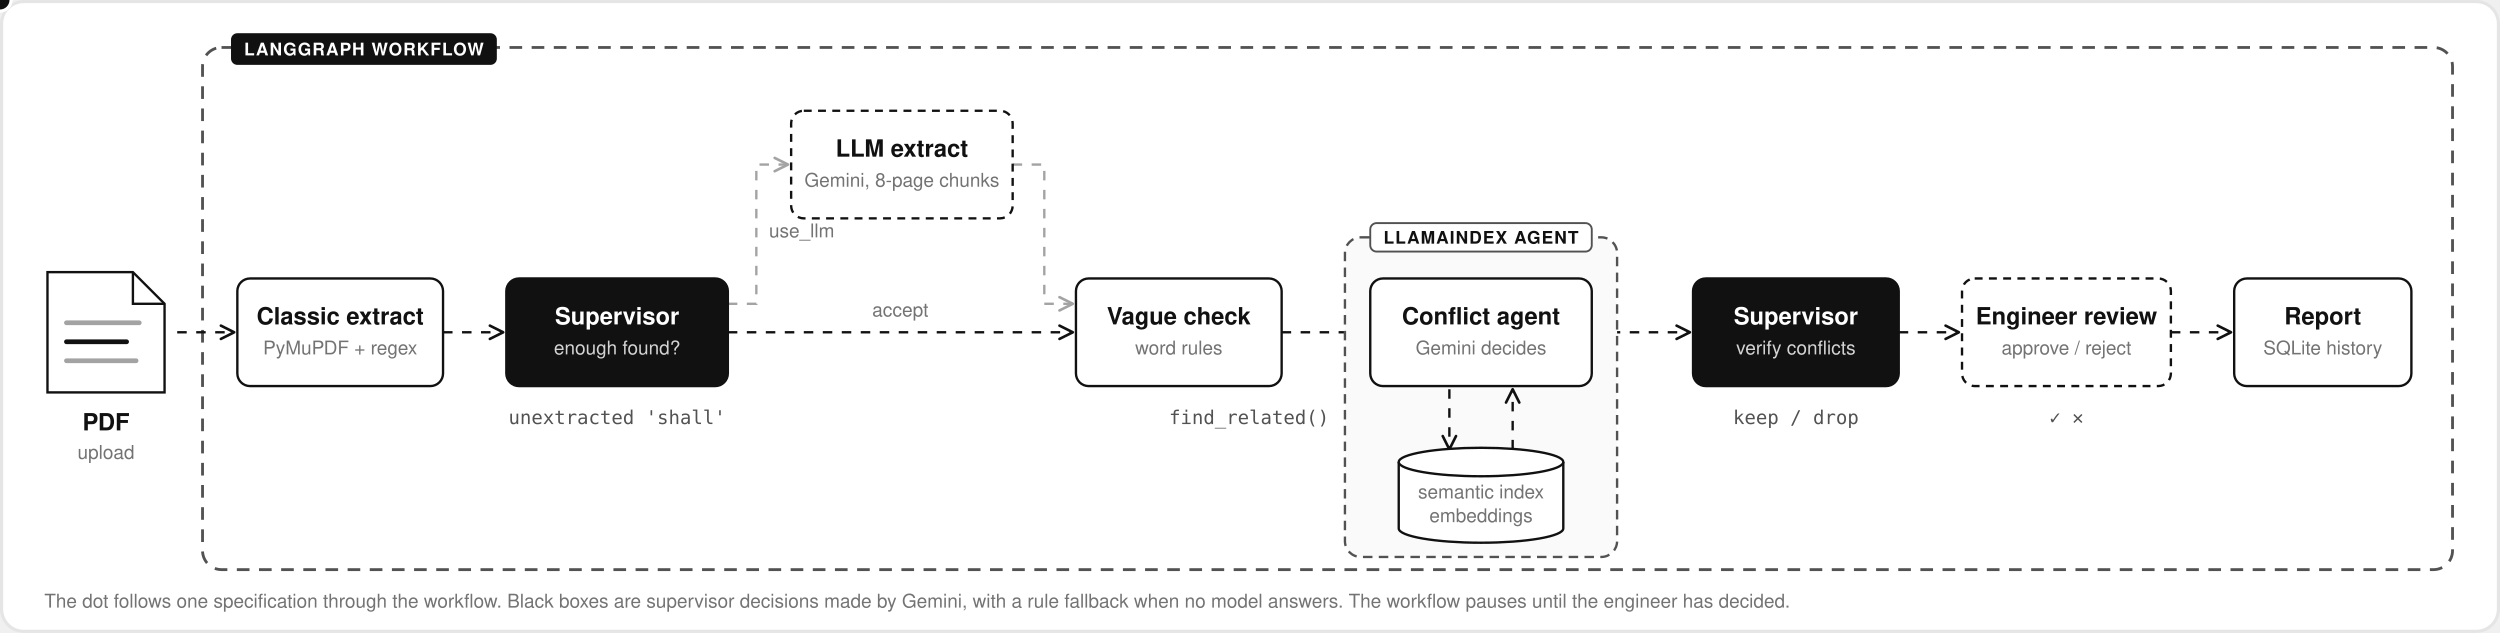
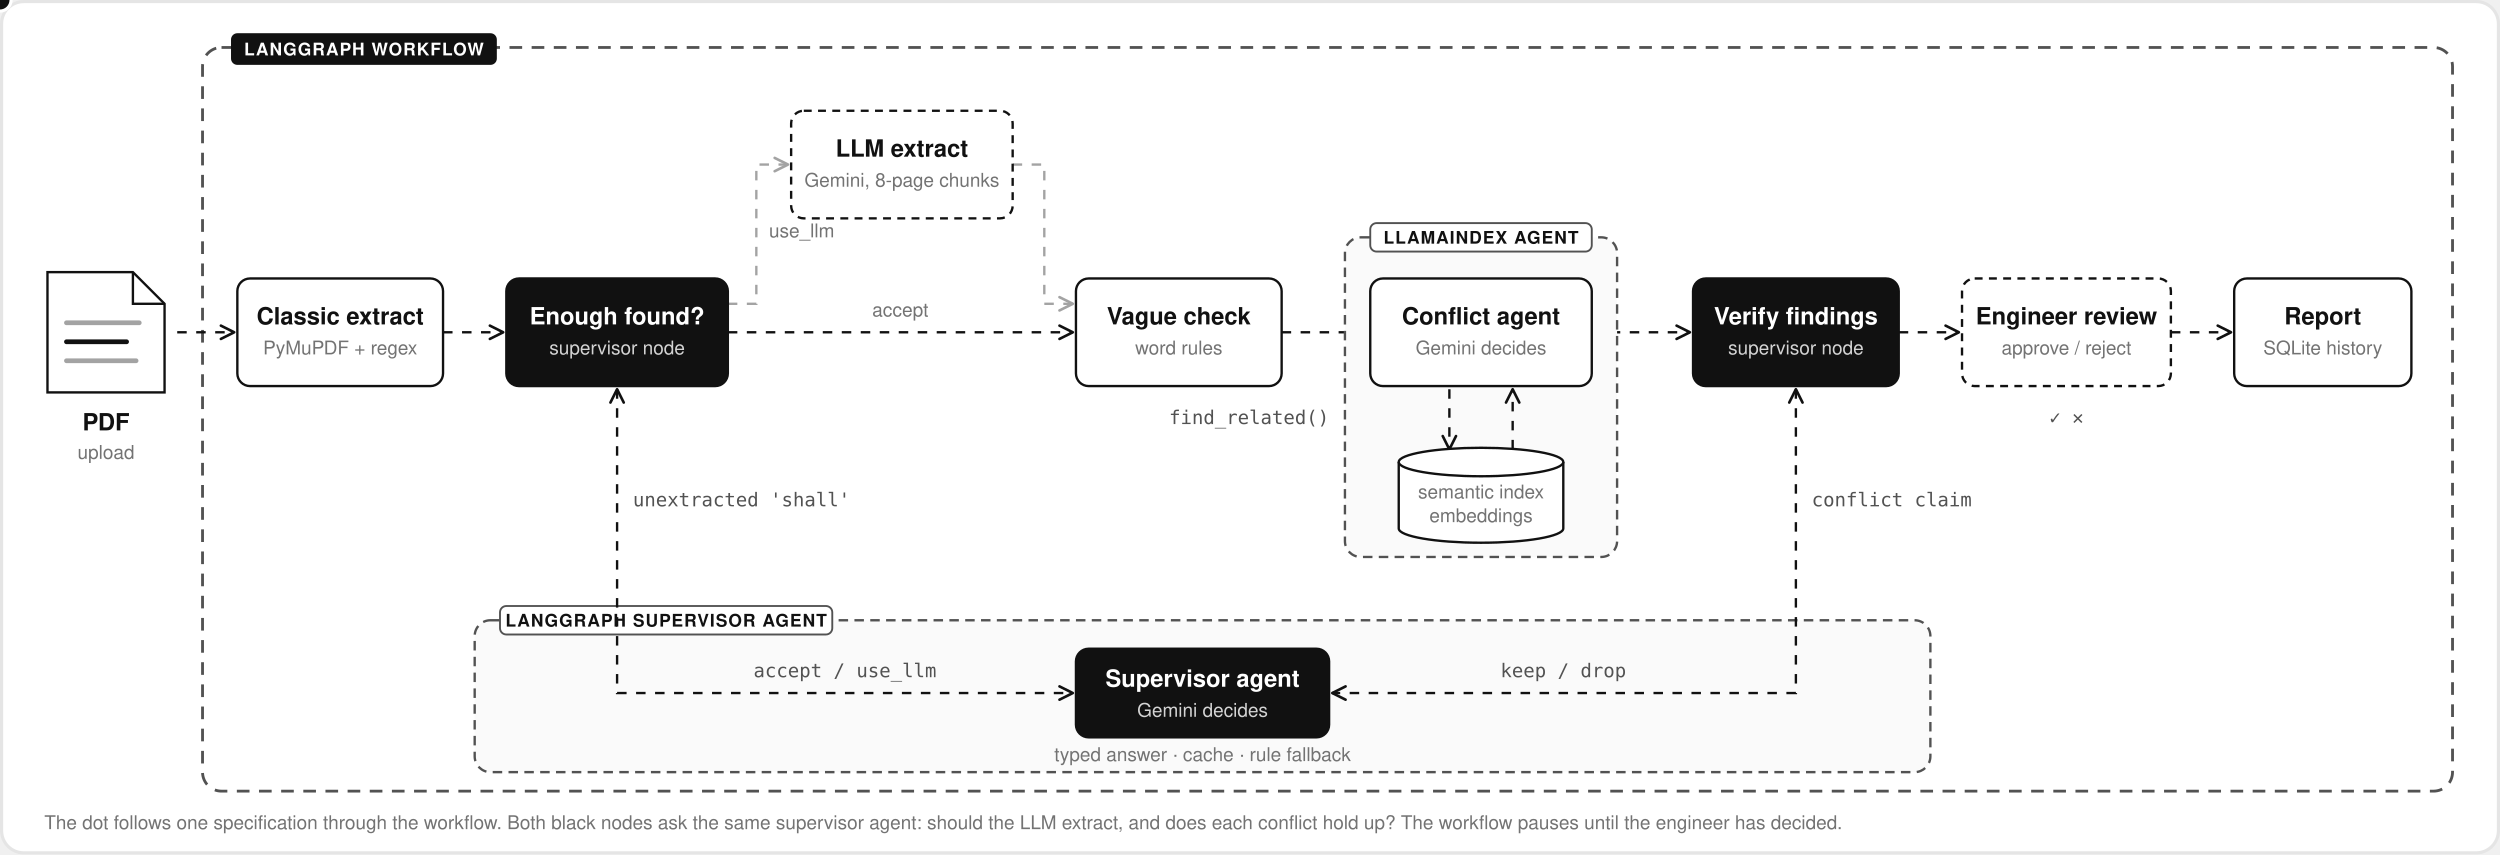
- <svg xmlns="http://www.w3.org/2000/svg" width="1580" height="400" viewBox="0 0 1580 400" role="img" aria-label="ReqLens workflow: a PDF is read by the classic extractor, a supervisor decides whether the LLM must extract instead, requirements are checked for vague wording and conflicts by a LlamaIndex agent, a supervisor verifies each conflict, an engineer reviews and the result is stored">
+ <svg xmlns="http://www.w3.org/2000/svg" width="1580" height="540" viewBox="0 0 1580 540" role="img" aria-label="ReqLens workflow: a PDF is read by the classic extractor, a LangGraph supervisor agent decides whether the LLM must extract instead, requirements are checked for vague wording and conflicts by a LlamaIndex agent, a supervisor verifies each conflict, an engineer reviews and the result is stored">
  <style>
    .t { font: 600 15px Helvetica, Arial, sans-serif; fill: #111111; }
    .s { font: 12px Helvetica, Arial, sans-serif; fill: #737373; }
    .l { font: 600 11px Helvetica, Arial, sans-serif; fill: #737373; letter-spacing: 0.06em; }
    .m { font: 12px Menlo, Consolas, monospace; fill: #525252; }
    .box { fill: #FFFFFF; stroke: #111111; stroke-width: 1.5; }
    .sup { fill: #111111; stroke: #111111; stroke-width: 1.5; }
    .ti { font: 600 15px Helvetica, Arial, sans-serif; fill: #FFFFFF; }
    .si { font: 12px Helvetica, Arial, sans-serif; fill: #D4D4D4; }
    .edge { fill: none; stroke: #111111; stroke-width: 1.5; }
    .flow { stroke-dasharray: 6 6; animation: dash 0.9s linear infinite; }
    .soft { stroke: #A3A3A3; }
    @keyframes dash { to { stroke-dashoffset: -12; } }
  </style>
  <defs>
    <marker id="arrow" viewBox="0 0 10 10" refX="9" refY="5" markerWidth="7" markerHeight="7" orient="auto-start-reverse">
      <path d="M1 1 L9 5 L1 9" fill="none" stroke="#111111" stroke-width="1.6" stroke-linecap="round" stroke-linejoin="round" />
    </marker>
    <marker id="arrow-soft" viewBox="0 0 10 10" refX="9" refY="5" markerWidth="7" markerHeight="7" orient="auto-start-reverse">
      <path d="M1 1 L9 5 L1 9" fill="none" stroke="#A3A3A3" stroke-width="1.6" stroke-linecap="round" stroke-linejoin="round" />
    </marker>
  </defs>
-   <rect x="1" y="1" width="1578" height="398" rx="14" fill="#FFFFFF" stroke="#E5E5E5" stroke-width="2" />
-   <rect x="128" y="30" width="1422" height="330" rx="12" fill="none" stroke="#525252" stroke-width="1.8" stroke-dasharray="8 6" />
+   <rect x="1" y="1" width="1578" height="538" rx="14" fill="#FFFFFF" stroke="#E5E5E5" stroke-width="2" />
+   <rect x="128" y="30" width="1422" height="470" rx="12" fill="none" stroke="#525252" stroke-width="1.8" stroke-dasharray="8 6" />
  <rect x="146" y="21" width="168" height="20" rx="4" fill="#111111" />
  <text x="230" y="35" class="l" text-anchor="middle" style="fill:#FFFFFF">LANGGRAPH WORKFLOW</text>
  <line x1="112" y1="210" x2="148" y2="210" class="edge flow" marker-end="url(#arrow)" />
  <line x1="280" y1="210" x2="318" y2="210" class="edge flow" marker-end="url(#arrow)" />
  <line x1="460" y1="210" x2="678" y2="210" class="edge flow" marker-end="url(#arrow)" />
  <text x="569" y="200" class="s" text-anchor="middle">accept</text>
  <path d="M460 192 L478 192 L478 104 L498 104" class="edge soft flow" marker-end="url(#arrow-soft)" />
  <text x="486" y="150" class="s">use_llm</text>
  <path d="M640 104 L660 104 L660 192 L678 192" class="edge soft flow" marker-end="url(#arrow-soft)" />
  <line x1="810" y1="210" x2="864" y2="210" class="edge flow" marker-end="url(#arrow)" />
  <line x1="1006" y1="210" x2="1068" y2="210" class="edge flow" marker-end="url(#arrow)" />
  <line x1="1200" y1="210" x2="1238" y2="210" class="edge flow" marker-end="url(#arrow)" />
  <line x1="1372" y1="210" x2="1410" y2="210" class="edge flow" marker-end="url(#arrow)" />
  <g>
    <path d="M30 172 L84 172 L104 192 L104 248 L30 248 Z" class="box" />
    <path d="M84 172 L84 192 L104 192" fill="none" stroke="#111111" stroke-width="1.5" />
    <line x1="42" y1="204" x2="88" y2="204" stroke="#A3A3A3" stroke-width="3" stroke-linecap="round" />
    <line x1="42" y1="216" x2="80" y2="216" stroke="#111111" stroke-width="3" stroke-linecap="round" />
    <line x1="42" y1="228" x2="86" y2="228" stroke="#A3A3A3" stroke-width="3" stroke-linecap="round" />
    <text x="67" y="272" class="t" text-anchor="middle">PDF</text>
    <text x="67" y="290" class="s" text-anchor="middle">upload</text>
  </g>
  <g>
    <rect x="150" y="176" width="130" height="68" rx="8" class="box">
      <animate attributeName="stroke-width" dur="9s" repeatCount="indefinite" values="1.5;1.5;4;4;1.5;1.5" keyTimes="0;0.05;0.06;0.12;0.13;1" />
    </rect>
    <text x="215" y="205" class="t" text-anchor="middle">Classic extract</text>
    <text x="215" y="224" class="s" text-anchor="middle">PyMuPDF + regex</text>
  </g>
  <g>
    <rect x="320" y="176" width="140" height="68" rx="8" class="sup">
      <animate attributeName="stroke-width" dur="9s" repeatCount="indefinite" values="1.5;1.5;5;5;1.5;1.5" keyTimes="0;0.16;0.17;0.24;0.25;1" />
    </rect>
-     <text x="390" y="205" class="ti" text-anchor="middle">Supervisor</text>
-     <text x="390" y="224" class="si" text-anchor="middle">enough found?</text>
+     <text x="390" y="205" class="ti" text-anchor="middle">Enough found?</text>
+     <text x="390" y="224" class="si" text-anchor="middle">supervisor node</text>
  </g>
-   <text x="390" y="268" class="m" text-anchor="middle">unextracted 'shall'</text>
  <g>
    <rect x="500" y="70" width="140" height="68" rx="8" class="box" stroke-dasharray="5 4" />
    <text x="570" y="99" class="t" text-anchor="middle">LLM extract</text>
    <text x="570" y="118" class="s" text-anchor="middle">Gemini, 8-page chunks</text>
  </g>
  <g>
    <rect x="680" y="176" width="130" height="68" rx="8" class="box">
      <animate attributeName="stroke-width" dur="9s" repeatCount="indefinite" values="1.5;1.5;4;4;1.5;1.5" keyTimes="0;0.32;0.33;0.40;0.41;1" />
    </rect>
    <text x="745" y="205" class="t" text-anchor="middle">Vague check</text>
    <text x="745" y="224" class="s" text-anchor="middle">word rules</text>
  </g>
  <rect x="850" y="150" width="172" height="202" rx="10" fill="#FAFAFA" stroke="#525252" stroke-width="1.5" stroke-dasharray="6 4" />
  <rect x="866" y="141" width="140" height="18" rx="4" fill="#FFFFFF" stroke="#525252" stroke-width="1.2" />
  <text x="936" y="154" class="l" text-anchor="middle" style="fill:#111111">LLAMAINDEX AGENT</text>
  <g>
    <rect x="866" y="176" width="140" height="68" rx="8" class="box">
      <animate attributeName="stroke-width" dur="9s" repeatCount="indefinite" values="1.5;1.5;4;4;1.5;1.5" keyTimes="0;0.44;0.45;0.58;0.59;1" />
    </rect>
    <text x="936" y="205" class="t" text-anchor="middle">Conflict agent</text>
    <text x="936" y="224" class="s" text-anchor="middle">Gemini decides</text>
  </g>
  <line x1="916" y1="246" x2="916" y2="284" class="edge flow" marker-end="url(#arrow)" />
  <line x1="956" y1="284" x2="956" y2="246" class="edge flow" marker-end="url(#arrow)" />
  <circle r="4" fill="#111111">
    <animateMotion dur="1.6s" repeatCount="indefinite" path="M916 248 L916 282 L956 282 L956 248 Z" />
  </circle>
  <g>
    <path d="M884 292 L884 334 A52 9 0 0 0 988 334 L988 292" class="box" />
    <ellipse cx="936" cy="292" rx="52" ry="9" class="box" />
    <text x="936" y="315" class="s" text-anchor="middle">semantic index</text>
    <text x="936" y="330" class="s" text-anchor="middle">embeddings</text>
  </g>
  <text x="840" y="268" class="m" text-anchor="end">find_related()</text>
  <g>
    <rect x="1070" y="176" width="130" height="68" rx="8" class="sup">
      <animate attributeName="stroke-width" dur="9s" repeatCount="indefinite" values="1.5;1.5;5;5;1.5;1.5" keyTimes="0;0.62;0.63;0.70;0.71;1" />
    </rect>
-     <text x="1135" y="205" class="ti" text-anchor="middle">Supervisor</text>
-     <text x="1135" y="224" class="si" text-anchor="middle">verify conflicts</text>
+     <text x="1135" y="205" class="ti" text-anchor="middle">Verify findings</text>
+     <text x="1135" y="224" class="si" text-anchor="middle">supervisor node</text>
  </g>
-   <text x="1135" y="268" class="m" text-anchor="middle">keep / drop</text>
  <g>
    <rect x="1240" y="176" width="132" height="68" rx="8" class="box" stroke-dasharray="5 4">
      <animate attributeName="stroke-width" dur="9s" repeatCount="indefinite" values="1.5;1.5;4;4;1.5;1.5" keyTimes="0;0.74;0.75;0.88;0.89;1" />
    </rect>
    <text x="1306" y="205" class="t" text-anchor="middle">Engineer review</text>
    <text x="1306" y="224" class="s" text-anchor="middle">approve / reject</text>
  </g>
  <text x="1306" y="268" class="m" text-anchor="middle">✓  ✕</text>
  <g>
    <rect x="1412" y="176" width="112" height="68" rx="8" class="box">
      <animate attributeName="stroke-width" dur="9s" repeatCount="indefinite" values="1.5;1.5;4;4" keyTimes="0;0.92;0.93;1" />
    </rect>
    <text x="1468" y="205" class="t" text-anchor="middle">Report</text>
    <text x="1468" y="224" class="s" text-anchor="middle">SQLite history</text>
  </g>
+   <rect x="300" y="392" width="920" height="96" rx="10" fill="#FAFAFA" stroke="#525252" stroke-width="1.5" stroke-dasharray="6 4" />
+   <rect x="316" y="383" width="210" height="18" rx="4" fill="#FFFFFF" stroke="#525252" stroke-width="1.2" />
+   <text x="421" y="396" class="l" text-anchor="middle" style="fill:#111111">LANGGRAPH SUPERVISOR AGENT</text>
+   <path d="M390 246 L390 438 L678 438" class="edge flow" marker-start="url(#arrow)" marker-end="url(#arrow)" />
+   <path d="M1135 246 L1135 438 L842 438" class="edge flow" marker-start="url(#arrow)" marker-end="url(#arrow)" />
+   <circle r="4" fill="#111111">
+     <animateMotion dur="3s" repeatCount="indefinite" path="M390 250 L390 438 L674 438 L390 438 L390 250" />
+   </circle>
+   <circle r="4" fill="#111111">
+     <animateMotion dur="3s" repeatCount="indefinite" path="M1135 250 L1135 438 L846 438 L1135 438 L1135 250" />
+   </circle>
+   <text x="400" y="320" class="m">unextracted 'shall'</text>
+   <text x="1145" y="320" class="m">conflict claim</text>
+   <text x="534" y="428" class="m" text-anchor="middle">accept / use_llm</text>
+   <text x="988" y="428" class="m" text-anchor="middle">keep / drop</text>
+   <g>
+     <rect x="680" y="410" width="160" height="56" rx="8" class="sup" />
+     <text x="760" y="434" class="ti" text-anchor="middle">Supervisor agent</text>
+     <text x="760" y="453" class="si" text-anchor="middle">Gemini decides</text>
+   </g>
+   <text x="760" y="481" class="s" text-anchor="middle">typed answer · cache · rule fallback</text>
  <circle r="7" fill="#111111" stroke="#FFFFFF" stroke-width="2">
    <animateMotion dur="9s" repeatCount="indefinite" keyPoints="0;0.110;0.110;0.241;0.241;0.506;0.506;0.648;0.648;0.796;0.796;0.924;0.924;1;1" keyTimes="0;0.05;0.12;0.16;0.24;0.32;0.40;0.44;0.58;0.62;0.70;0.74;0.88;0.92;1" calcMode="linear" path="M67 210 L1408 210" />
  </circle>
-   <text x="28" y="384" class="s">The dot follows one specification through the workflow. Black boxes are supervisor decisions made by Gemini, with a rule fallback when no model answers. The workflow pauses until the engineer has decided.</text>
+   <text x="28" y="524" class="s">The dot follows one specification through the workflow. Both black nodes ask the same supervisor agent: should the LLM extract, and does each conflict hold up? The workflow pauses until the engineer has decided.</text>
</svg>
